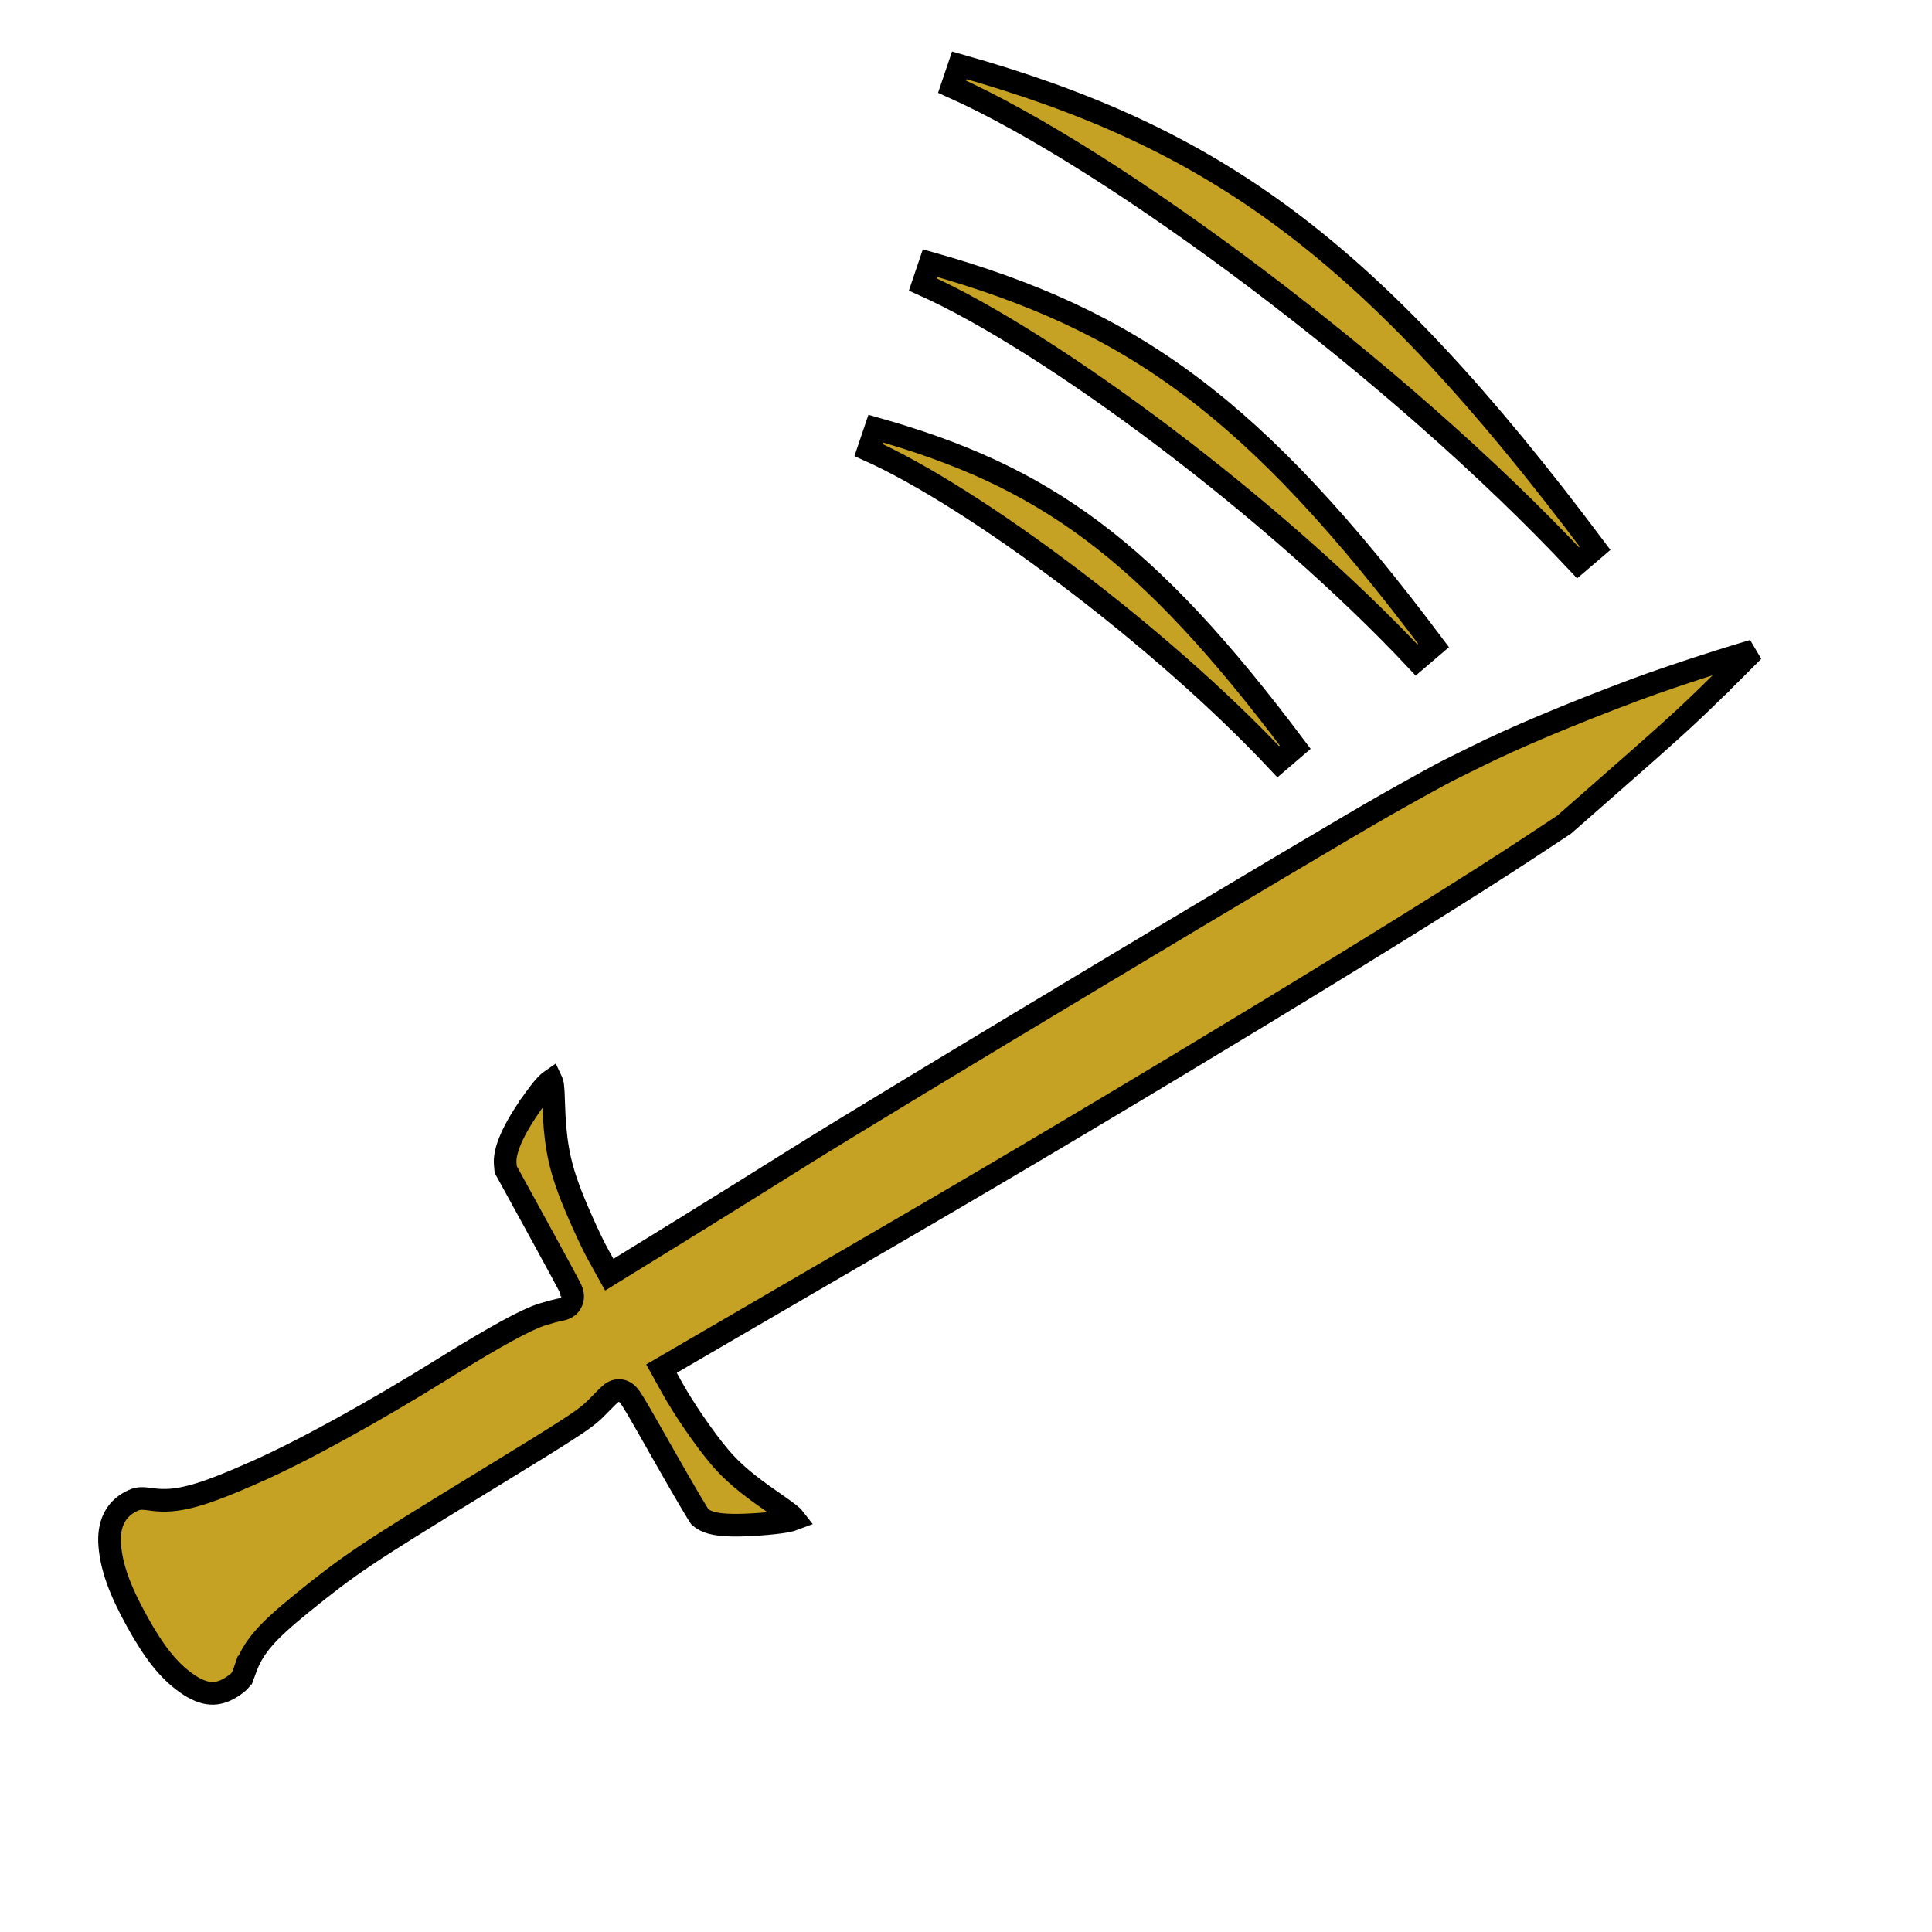
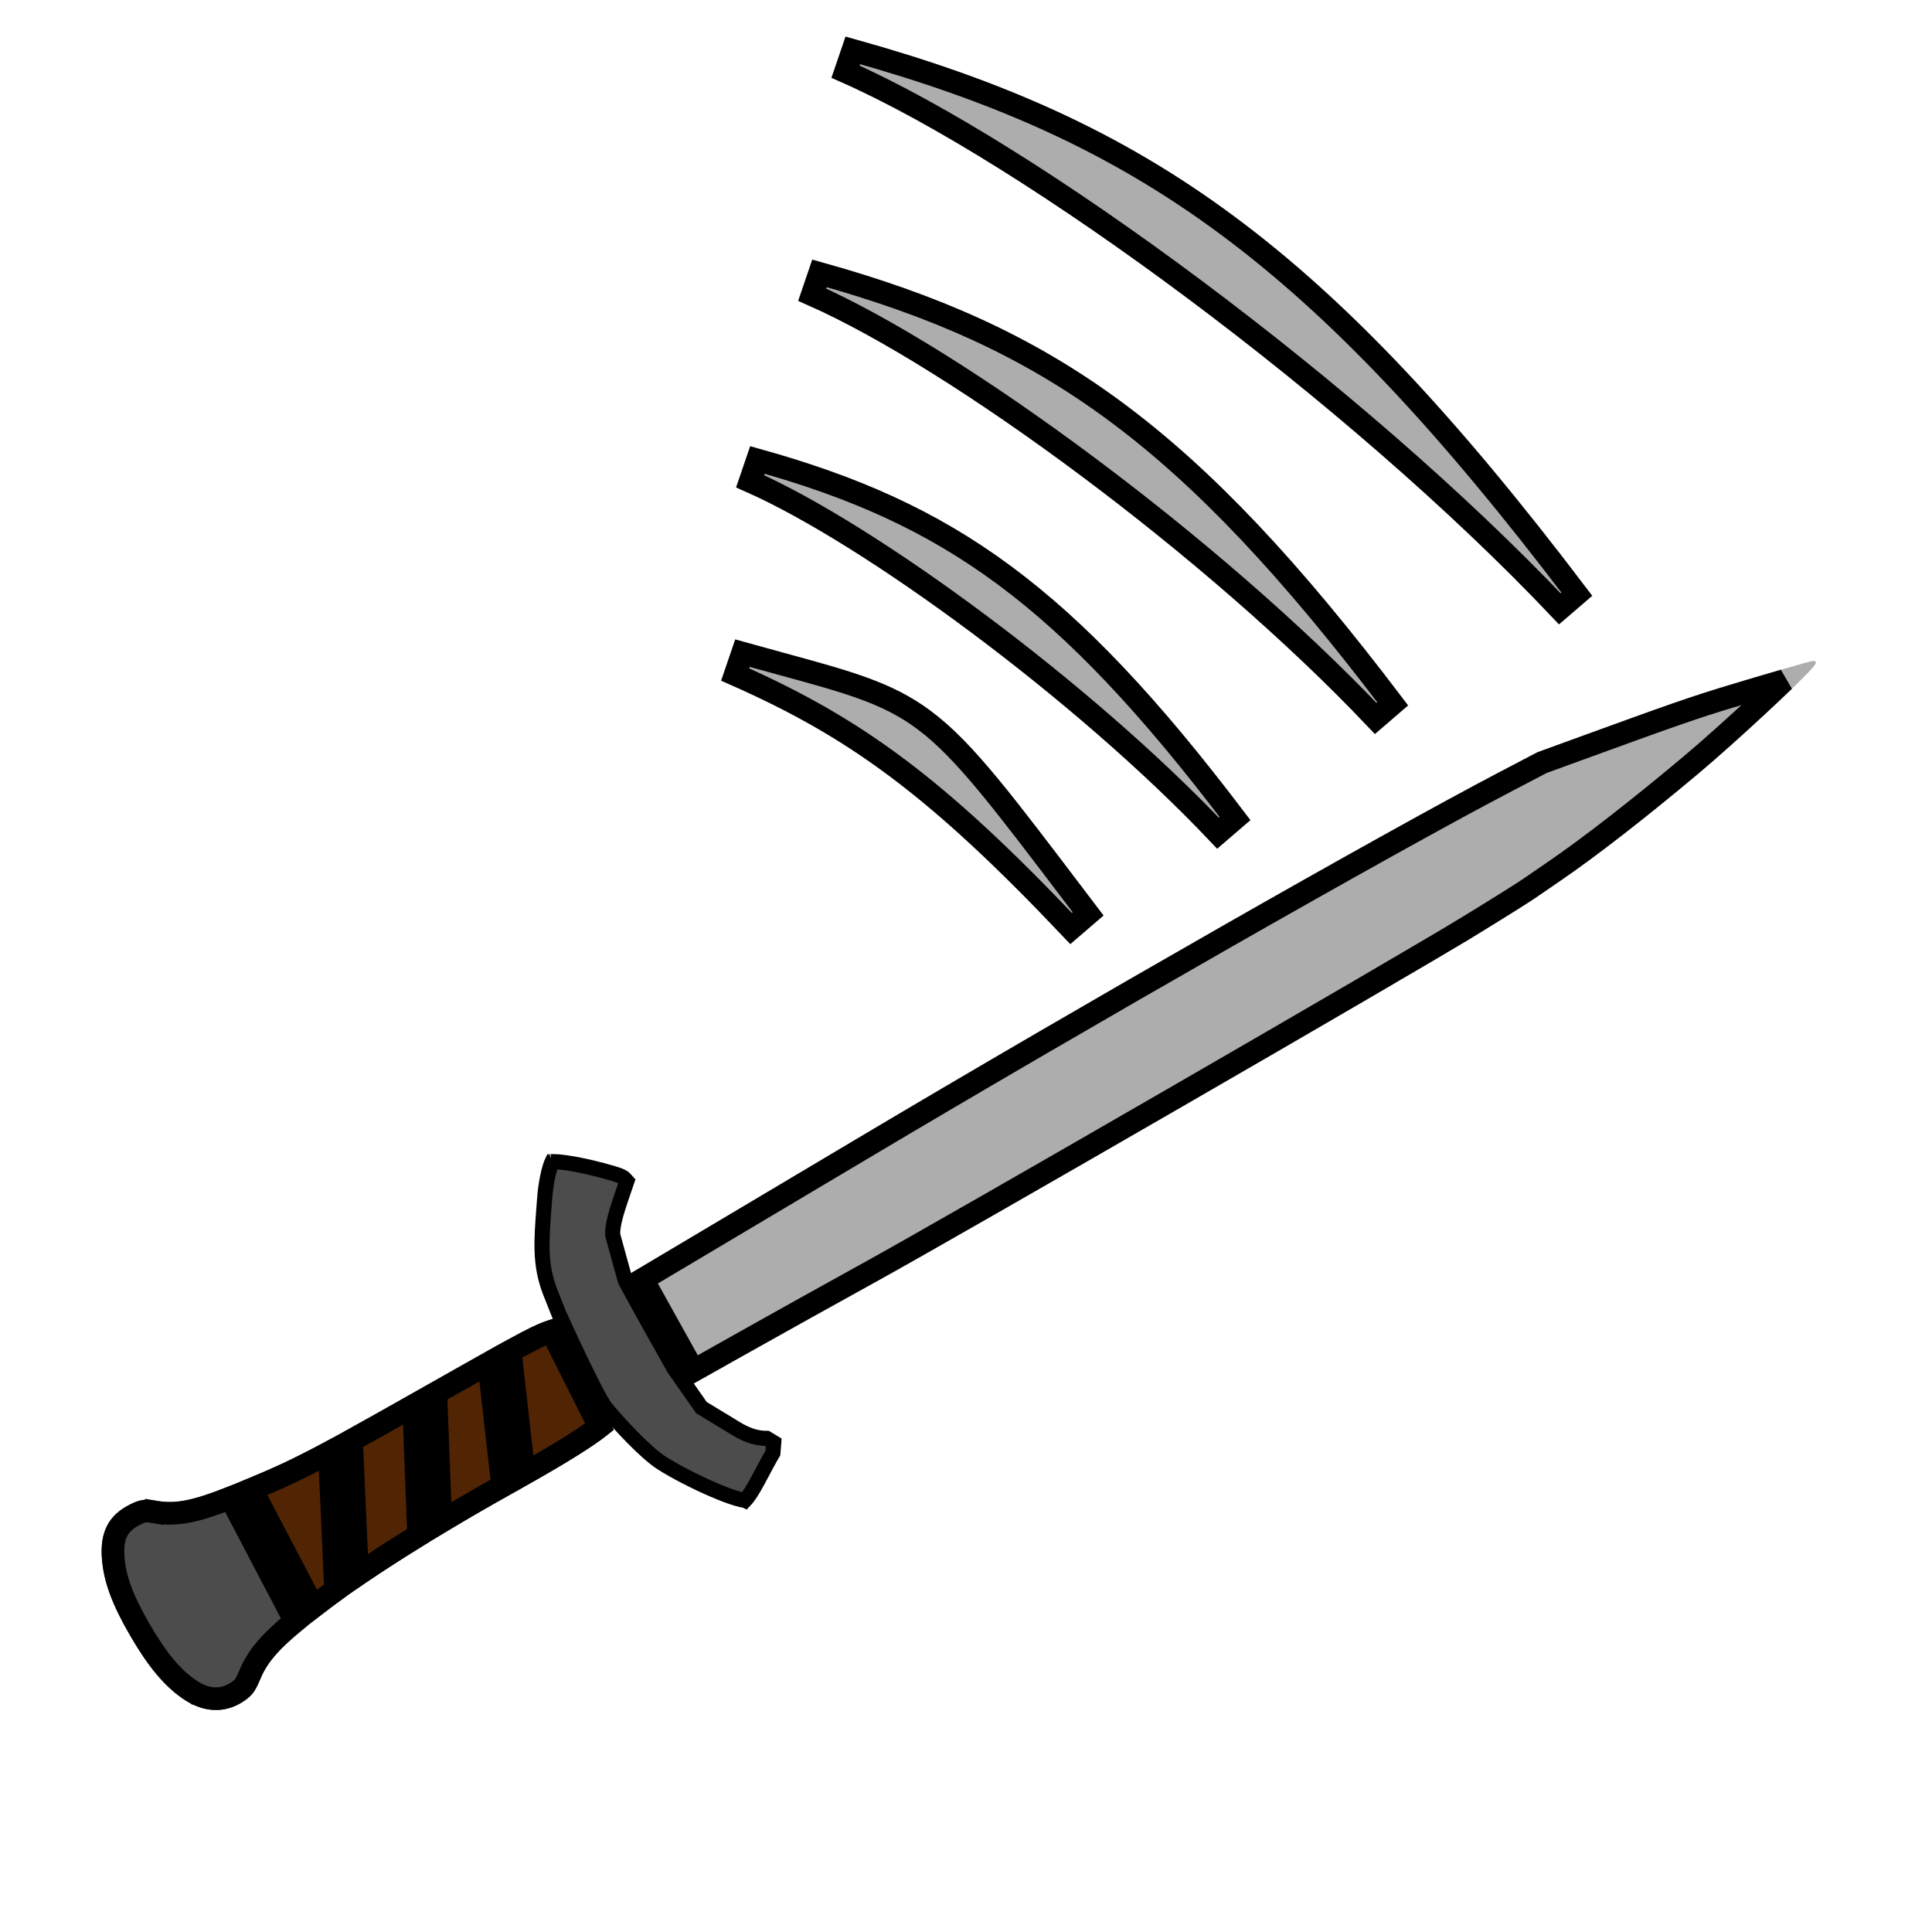
<svg xmlns="http://www.w3.org/2000/svg" width="128" height="128" viewBox="0 0 128 128" fill="none">
-   <path d="M35.597 81.294L33.504 77.483L33.472 77.121C33.437 76.724 33.53 76.188 33.843 75.464C34.154 74.743 34.663 73.884 35.399 72.859L34.808 72.414L35.399 72.859C35.964 72.071 36.261 71.759 36.519 71.581C36.615 71.785 36.648 71.888 36.684 73.114C36.754 75.497 37.007 76.959 37.691 78.81C38.13 80 39.116 82.197 39.628 83.121L39.998 83.788L40.367 84.453L41.013 84.054L44.971 81.615C47.149 80.272 50.755 78.027 52.987 76.625L52.987 76.625C58.513 73.152 87.407 55.817 91.923 53.266C93.751 52.233 95.582 51.225 96.004 51.018C96.451 50.798 97.26 50.398 97.802 50.129C100.313 48.878 104.048 47.305 108.304 45.71C109.782 45.156 111.984 44.416 113.94 43.799C114.748 43.544 115.51 43.311 116.159 43.122C116.158 43.123 116.157 43.123 116.157 43.124C115.379 43.907 114.405 44.875 113.544 45.719L114.049 46.266L113.544 45.719C111.635 47.589 110.653 48.478 105.444 53.042L103.624 54.637L101.327 56.153C93.963 61.013 74.908 72.586 59.655 81.46C55.277 84.007 50.071 87.037 48.087 88.193L44.48 90.293L43.824 90.676L44.193 91.34L44.564 92.008C45.318 93.366 46.699 95.37 47.679 96.528C48.501 97.5 49.484 98.33 51.07 99.426C51.706 99.866 52.085 100.137 52.328 100.331C52.522 100.488 52.604 100.575 52.65 100.636C52.526 100.684 52.341 100.737 52.074 100.786C51.26 100.935 49.518 101.065 48.53 101.047C47.306 101.025 46.752 100.827 46.373 100.5C46.37 100.496 46.367 100.492 46.363 100.487C46.331 100.44 46.286 100.369 46.225 100.271C46.104 100.077 45.935 99.798 45.724 99.44C45.302 98.724 44.715 97.706 43.999 96.448C42.877 94.472 42.296 93.45 41.981 92.938C41.84 92.708 41.705 92.499 41.57 92.368C41.502 92.302 41.318 92.138 41.032 92.128C40.754 92.117 40.556 92.266 40.535 92.281C40.534 92.282 40.534 92.283 40.533 92.283L40.528 92.287C40.436 92.353 40.297 92.487 40.193 92.588C40.065 92.713 39.91 92.869 39.756 93.028L39.756 93.029C38.832 93.988 38.656 94.12 31.694 98.377C24.235 102.939 23.17 103.65 20.017 106.207C17.701 108.085 16.758 109.112 16.227 110.659L16.924 110.901L16.227 110.659C16.11 111.001 16.025 111.166 15.935 111.285C15.846 111.403 15.716 111.523 15.433 111.714C14.894 112.077 14.425 112.211 13.972 112.185C13.507 112.158 12.974 111.959 12.327 111.497C11.194 110.688 10.238 109.521 9.062 107.392L9.062 107.392C7.901 105.292 7.387 103.797 7.271 102.394C7.152 100.965 7.677 99.998 8.643 99.494L8.643 99.494C8.903 99.358 9.055 99.309 9.212 99.289C9.386 99.267 9.616 99.276 10.044 99.338L10.044 99.338C11.745 99.587 13.401 99.086 16.987 97.494L16.725 96.849L16.987 97.494C20.115 96.106 24.749 93.553 29.368 90.681C32.883 88.495 34.912 87.401 35.939 87.082C36.38 86.945 36.859 86.817 37.001 86.791L37.001 86.791L37.005 86.791C37.081 86.777 37.169 86.761 37.243 86.743L37.247 86.742C37.301 86.728 37.474 86.685 37.631 86.557C37.73 86.476 37.825 86.36 37.883 86.207C37.939 86.062 37.943 85.931 37.938 85.845C37.93 85.716 37.891 85.594 37.882 85.566C37.881 85.564 37.881 85.563 37.88 85.562L37.88 85.561C37.86 85.496 37.83 85.434 37.825 85.423L37.824 85.421C37.811 85.394 37.795 85.362 37.777 85.327C37.742 85.258 37.694 85.165 37.635 85.053C37.516 84.828 37.35 84.516 37.148 84.141C36.744 83.391 36.194 82.382 35.597 81.294Z" fill="#C5A124" stroke="black" stroke-width="1.5" />
-   <path d="M84.686 50.466L85.813 49.502C80.878 42.922 76.717 38.424 72.383 35.18C68.038 31.928 63.556 29.963 58.017 28.397L57.537 29.813C64.496 32.926 76.865 42.12 84.686 50.466ZM93.849 43.726L94.976 42.763C89.044 34.853 84.049 29.456 78.853 25.567C73.646 21.669 68.273 19.313 61.623 17.433L61.144 18.849C69.538 22.604 84.432 33.677 93.849 43.726ZM104.545 37.283L105.673 36.319C98.169 26.313 91.859 19.498 85.303 14.591C78.736 9.676 71.959 6.702 63.557 4.327L63.078 5.743C73.736 10.51 92.611 24.547 104.545 37.283Z" fill="#C5A124" stroke="black" stroke-width="1.5" />
+   <path d="M80.693 55.198L81.821 54.228C76.196 46.812 71.458 41.75 66.527 38.102C61.586 34.445 56.488 32.235 50.181 30.473L49.698 31.887C57.651 35.405 71.768 45.781 80.693 55.198ZM91.143 47.599L92.27 46.629C85.509 37.715 79.82 31.639 73.906 27.263C67.982 22.879 61.868 20.228 54.294 18.111L53.811 19.526C63.401 23.767 80.397 36.262 91.143 47.599ZM103.341 40.334L104.469 39.364C95.914 28.087 88.726 20.412 81.261 14.889C73.787 9.357 66.071 6.009 56.499 3.335L56.016 4.749C68.187 10.132 89.725 25.968 103.341 40.334ZM70.963 61.517L72.091 60.547C71.825 60.197 71.566 59.855 71.314 59.522C68.91 56.352 67.097 53.959 65.584 52.123C63.911 50.093 62.573 48.7 61.167 47.662C58.777 45.897 56.236 45.203 51.738 43.975C50.952 43.761 50.106 43.53 49.191 43.274L48.707 44.689C56.659 48.206 62.036 52.099 70.963 61.517Z" fill="#ADADAD" stroke="black" stroke-width="1.5" />
+   <path fill-rule="evenodd" clip-rule="evenodd" d="M49.733 89.541L45.652 91.835L41.565 84.489L45.067 82.407C47.056 81.225 52.275 78.121 56.663 75.51C71.953 66.413 91.475 55.273 99.36 51.146L101.859 49.838L104.183 48.991C110.692 46.619 111.962 46.178 114.538 45.396C116.848 44.694 119.805 43.839 120.065 43.797C120.339 43.752 120.379 43.871 120.179 44.132C119.584 44.909 115.012 49.16 112.536 51.239C109.002 54.206 105.742 56.739 103.371 58.358C102.868 58.702 102.118 59.217 101.705 59.502C101.292 59.787 99.483 60.92 97.685 62.02C93.21 64.757 63.8 81.743 58.036 84.92C55.714 86.2 51.978 88.279 49.733 89.541Z" fill="#ADADAD" />
+   <path d="M28.107 91.865C30.316 90.614 31.868 89.736 33 89.109C35.507 87.72 35.955 87.562 36.92 87.299L40.654 94.714C39.776 95.538 37.721 96.836 34.103 98.853C32.155 99.938 30.254 101.049 28.5 102.123C26.397 103.411 24.506 104.645 23 105.717C22.686 105.941 22.389 106.157 22.109 106.366C21.501 106.821 20.968 107.229 20.501 107.601L15.622 98.29C18.165 97.254 19.487 96.66 22.518 95C23.919 94.233 25.686 93.237 28.107 91.865Z" fill="#512404" />
+   <path d="M10.356 99.43C11.699 99.665 12.867 99.412 15.622 98.29L20.501 107.601C18.517 109.181 17.712 110.112 17.249 111.234C16.904 112.068 16.687 112.354 16.11 112.733C14.884 113.539 13.465 113.472 12.121 112.546C10.877 111.689 9.82 110.424 8.623 108.362C7.41 106.271 6.861 104.77 6.75 103.239C6.625 101.5 7.189 100.404 8.578 99.694C9.251 99.349 9.601 99.297 10.356 99.43Z" fill="#4C4C4C" />
+   <path d="M15.272 99.238C12.926 100.16 11.673 100.422 10.227 100.168L10.356 99.43L10.227 100.168C9.88 100.108 9.696 100.103 9.546 100.125C9.398 100.147 9.227 100.204 8.919 100.362L8.919 100.362C8.332 100.662 7.975 101.013 7.763 101.424C7.546 101.844 7.442 102.403 7.498 103.185C7.598 104.555 8.086 105.942 9.272 107.985L9.272 107.985C10.442 110.002 11.432 111.16 12.546 111.929L12.136 112.525L12.546 111.929C13.675 112.707 14.763 112.722 15.698 112.107L15.698 112.107C15.947 111.943 16.07 111.831 16.169 111.701C16.278 111.557 16.389 111.351 16.556 110.947L16.556 110.947C17.05 109.752 17.873 108.787 19.552 107.404L15.272 99.238ZM16.669 98.671L20.748 106.456C21.032 106.237 21.336 106.007 21.66 105.765L22.108 106.364L21.66 105.765C21.844 105.628 22.035 105.488 22.233 105.345L22.01 100.392L21.823 96.23C19.749 97.34 18.482 97.921 16.669 98.671ZM23.508 100.325L23.688 104.325C24.886 103.508 26.256 102.625 27.734 101.714L27.405 93.125C25.731 94.072 24.399 94.82 23.288 95.433L23.508 100.325ZM28.874 92.293L29.201 100.821C30.514 100.033 31.894 99.231 33.301 98.442L32.381 90.312C31.458 90.83 30.314 91.477 28.874 92.293ZM36.532 88.195C35.981 88.378 35.364 88.666 33.802 89.523L34.721 97.645C37.255 96.211 38.846 95.21 39.719 94.525L36.532 88.195ZM45.941 90.812L49.366 88.887C51.612 87.624 55.35 85.544 57.674 84.263L57.674 84.263C63.431 81.09 92.83 64.11 97.293 61.38L97.685 62.02L97.293 61.38C99.099 60.276 100.887 59.156 101.279 58.885C101.693 58.599 102.444 58.083 102.948 57.739C105.29 56.139 108.529 53.624 112.054 50.665C113.278 49.637 115.03 48.064 116.553 46.648C117.155 46.088 117.718 45.555 118.197 45.093C117.154 45.395 115.878 45.772 114.755 46.113L114.538 45.396L114.755 46.113C112.202 46.889 110.95 47.323 104.439 49.696L102.162 50.526L99.707 51.811C91.842 55.927 72.334 67.059 57.047 76.154C52.658 78.766 47.44 81.869 45.45 83.052L45.45 83.052L42.575 84.761L45.941 90.812ZM17.249 111.233L17.249 111.234L17.249 111.233Z" stroke="black" stroke-width="1.5" />
+   <path d="M44.622 90.607L44.624 90.611L44.624 90.611C44.63 90.62 44.634 90.628 44.638 90.634C44.64 90.637 44.642 90.641 44.644 90.644C44.679 90.701 44.707 90.742 44.731 90.776C44.733 90.778 44.734 90.781 44.735 90.783C44.758 90.828 44.783 90.86 44.795 90.876C44.808 90.891 44.821 90.906 44.835 90.92L46.414 93.174L46.475 93.26L46.565 93.314L48.275 94.351L48.275 94.351L48.279 94.353C48.348 94.394 48.422 94.44 48.5 94.489C49.04 94.825 49.8 95.298 50.798 95.295L51.263 95.577L51.207 96.267C50.952 96.695 50.71 97.152 50.485 97.578C50.38 97.775 50.279 97.966 50.182 98.144C49.873 98.711 49.608 99.141 49.362 99.4C49.36 99.399 49.357 99.399 49.354 99.399C49.251 99.391 49.095 99.36 48.883 99.3C48.466 99.183 47.912 98.975 47.301 98.713C46.08 98.19 44.694 97.476 43.816 96.911C43.302 96.58 42.604 95.947 41.907 95.238C41.217 94.537 40.556 93.792 40.121 93.262C39.989 93.101 39.73 92.653 39.394 92.008C39.069 91.384 38.699 90.626 38.347 89.89C37.996 89.155 37.667 88.446 37.425 87.92C37.304 87.657 37.205 87.44 37.136 87.289L37.056 87.115L37.036 87.069L37.034 87.064L36.431 85.541C35.754 83.745 35.869 82.232 36.043 79.944C36.057 79.762 36.071 79.574 36.086 79.382C36.13 78.782 36.229 78.167 36.347 77.68C36.407 77.436 36.469 77.233 36.527 77.084C36.548 77.032 36.565 76.993 36.579 76.964C36.608 76.963 36.643 76.962 36.685 76.962C36.867 76.962 37.126 76.983 37.45 77.027C38.095 77.116 38.946 77.289 39.855 77.529C41.111 77.86 41.287 77.975 41.414 78.121L41.532 78.255L41.109 79.496C40.761 80.52 40.572 81.272 40.594 81.779L40.597 81.835L40.612 81.89L41.405 84.766L41.415 84.803L41.431 84.839C41.542 85.084 42.285 86.43 43.009 87.732C43.734 89.034 44.469 90.343 44.614 90.592C44.617 90.598 44.619 90.603 44.622 90.607ZM36.487 76.976C36.487 76.976 36.49 76.975 36.496 76.974C36.491 76.976 36.487 76.976 36.487 76.976Z" fill="#4C4C4C" stroke="black" />
</svg>
